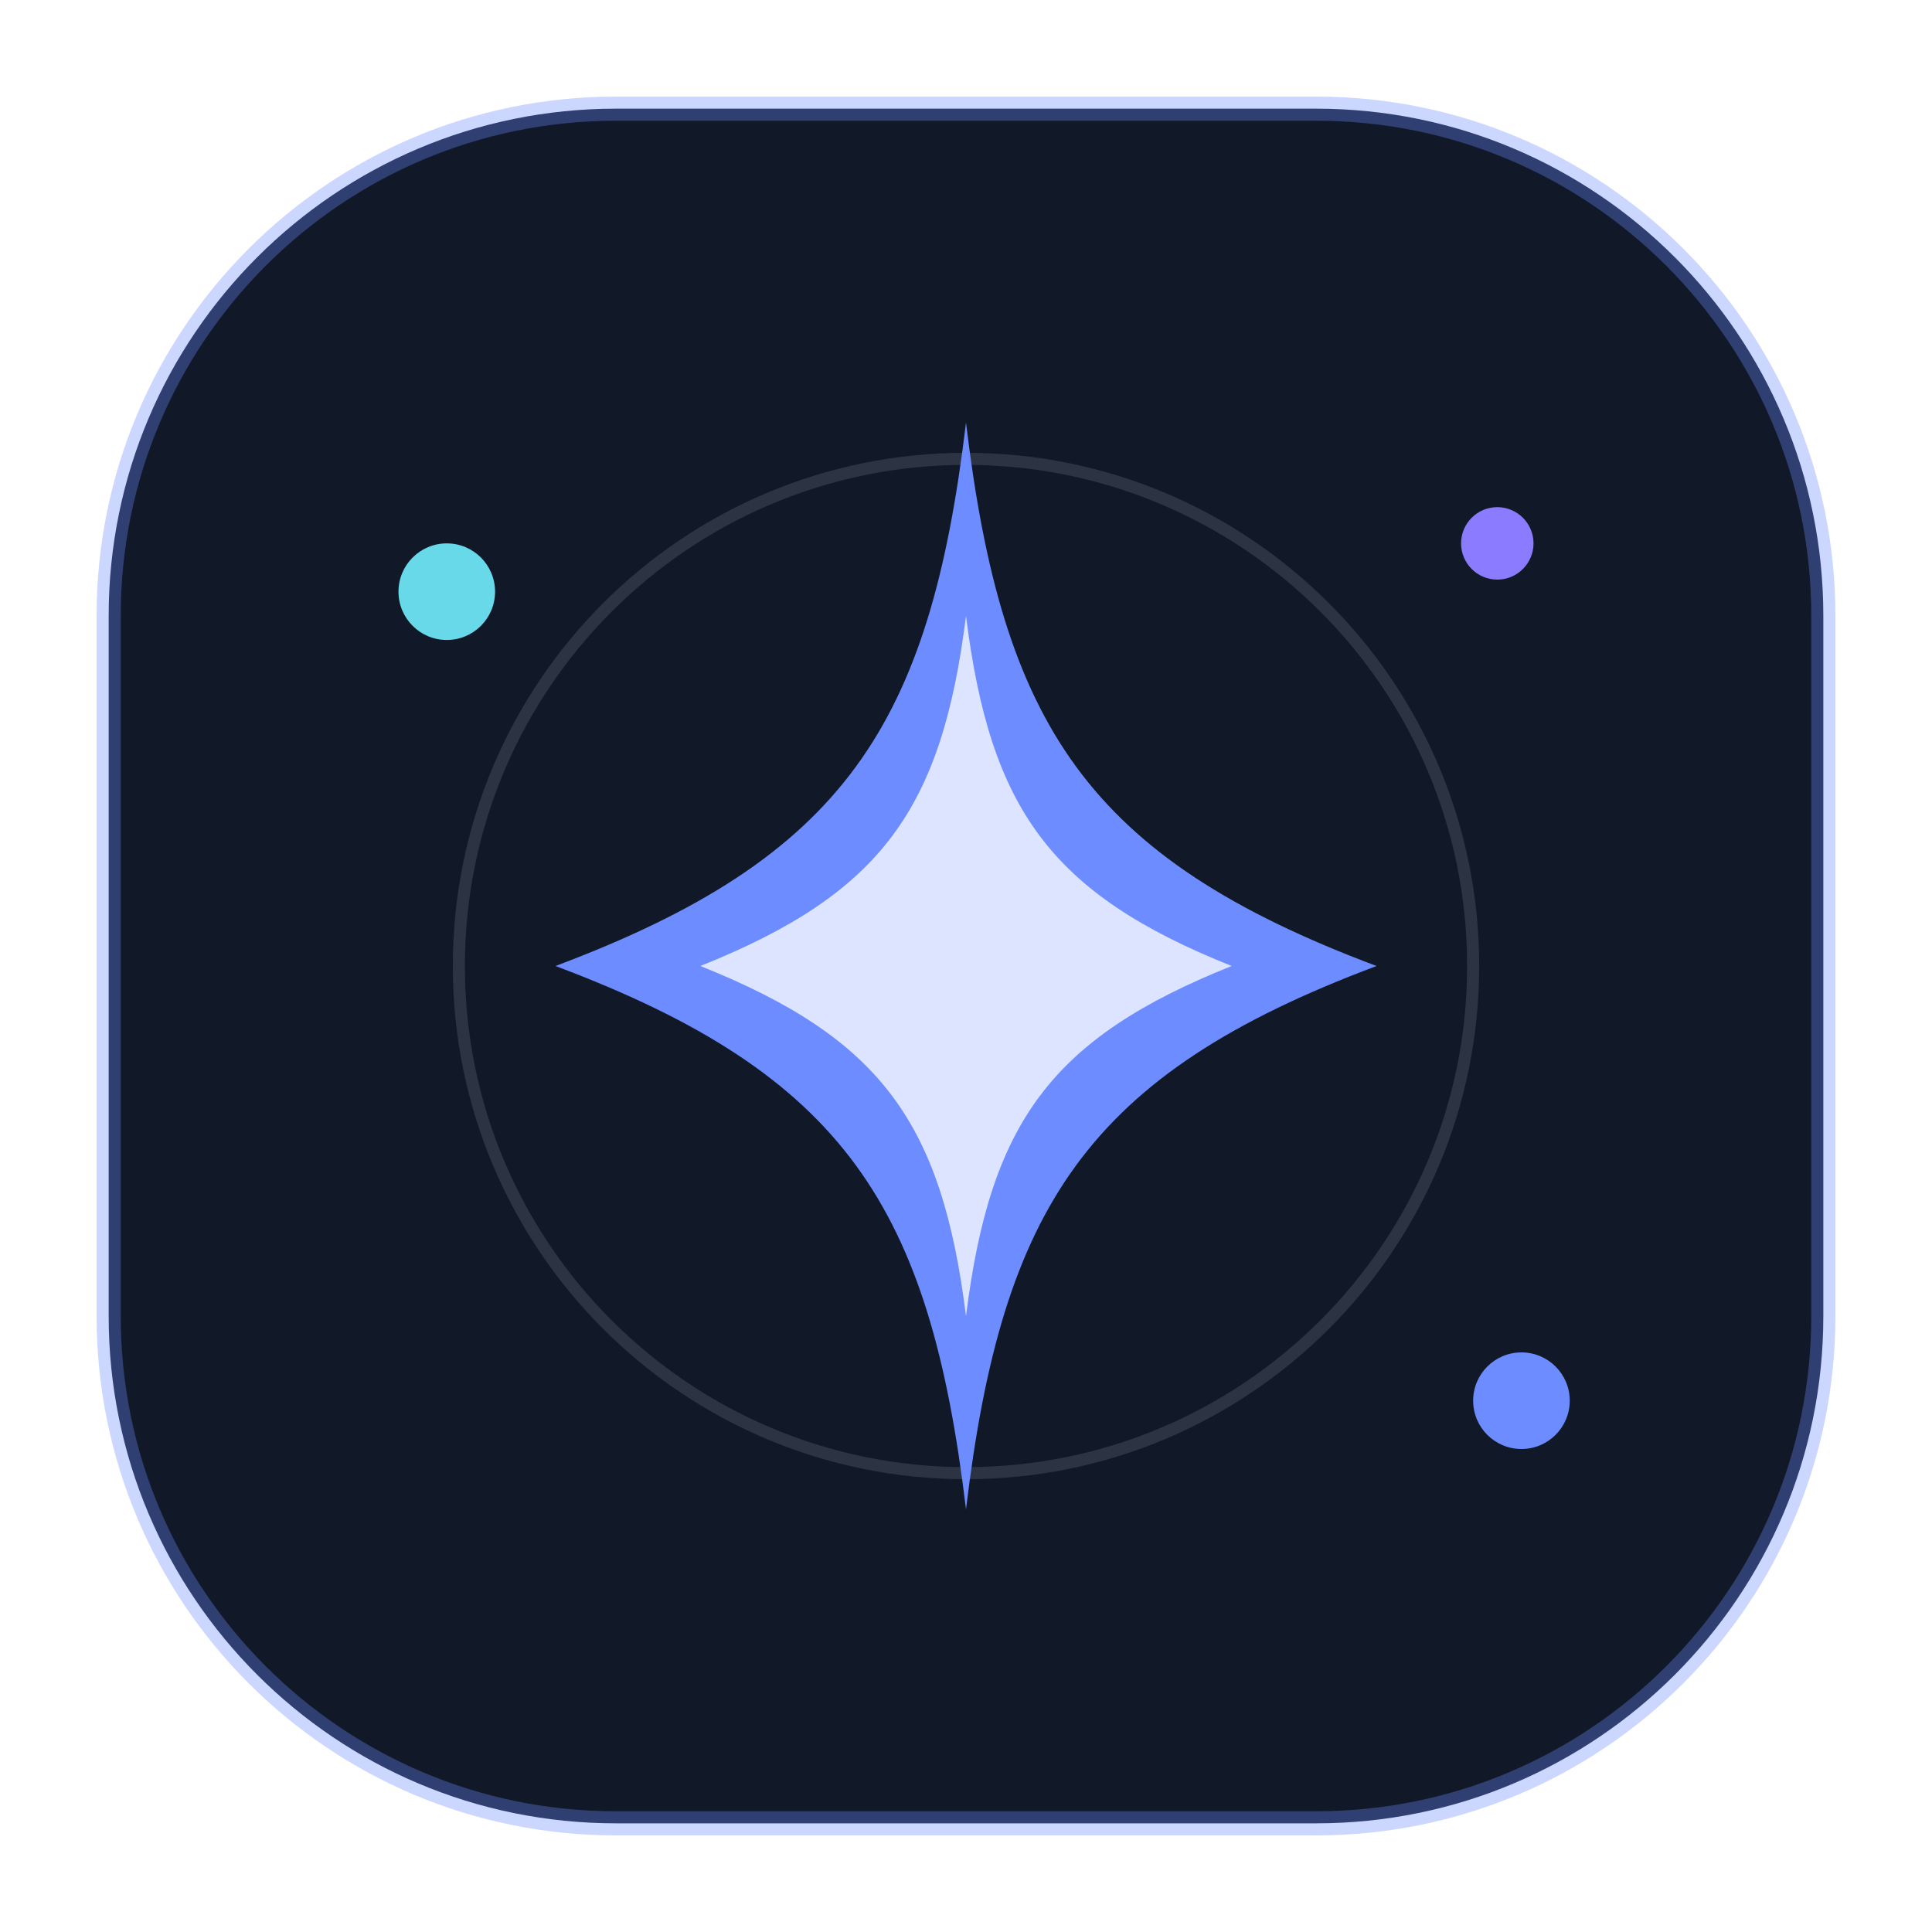
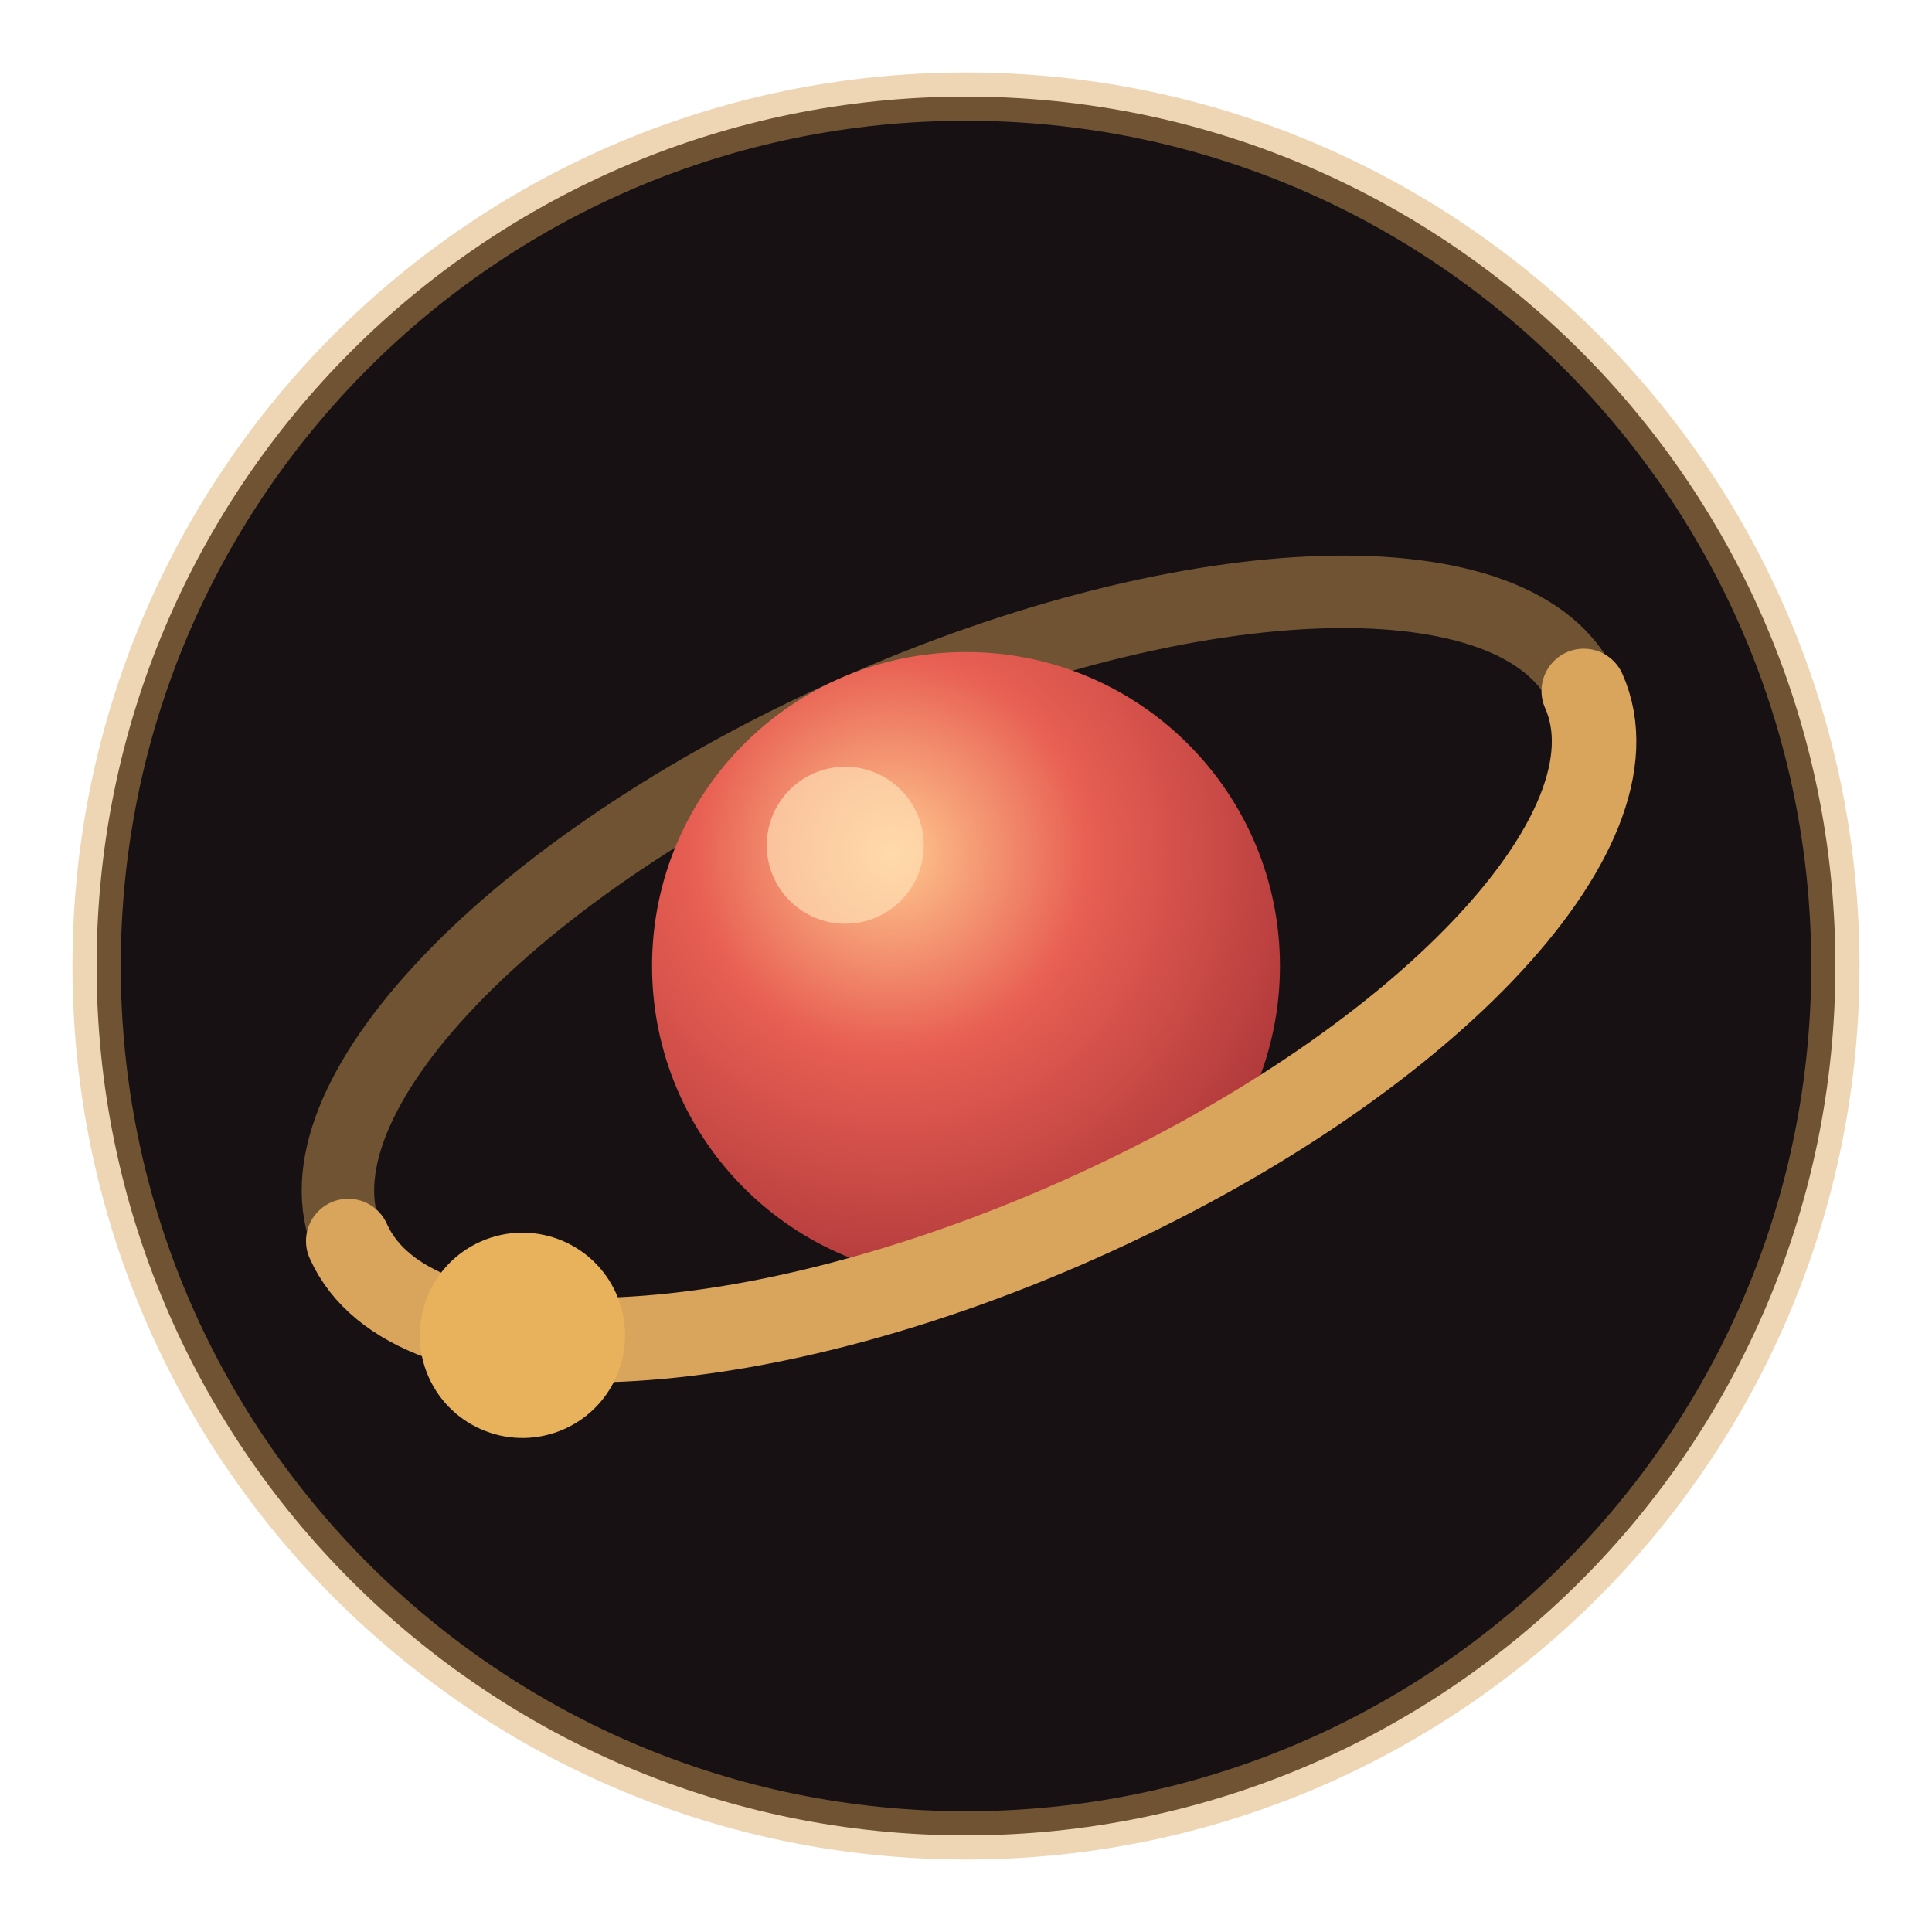
- <svg xmlns="http://www.w3.org/2000/svg" viewBox="0 0 160 160" fill="none" role="img" aria-labelledby="title desc">
-   <rect x="9" y="9" width="142" height="142" rx="42" fill="#111827" stroke="#6C8CFF" stroke-opacity=".34" stroke-width="2" />
-   <circle cx="80" cy="80" r="42" stroke="#A9B2C3" stroke-opacity=".18" />
-   <path d="M80 35c3 25 10 36 34 45-24 9-31 20-34 45-3-25-10-36-34-45 24-9 31-20 34-45Z" fill="#6C8CFF" />
-   <path d="M80 51c2 16 7 23 22 29-15 6-20 13-22 29-2-16-7-23-22-29 15-6 20-13 22-29Z" fill="#F5F7FF" fill-opacity=".82" />
-   <circle cx="37" cy="49" r="4" fill="#67D9E8" />
-   <circle cx="124" cy="45" r="3" fill="#8B7CFF" />
-   <circle cx="126" cy="116" r="4" fill="#6C8CFF" />
+ <svg xmlns="http://www.w3.org/2000/svg" viewBox="0 0 160 160" fill="none" role="img" aria-label="SPARTA AI">
+   <defs>
+     <radialGradient id="fvCore" cx="38%" cy="32%" r="75%">
+       <stop offset="0%" stop-color="#FFC98F" />
+       <stop offset="42%" stop-color="#E85F53" />
+       <stop offset="100%" stop-color="#A93438" />
+     </radialGradient>
+   </defs>
+   <circle cx="80" cy="80" r="72" fill="#181113" stroke="#D9A45B" stroke-opacity=".45" stroke-width="4" />
+   <g transform="rotate(-24 80 80)">
+     <path d="M24 80a56 23 0 0 1 112 0" stroke="#D9A45B" stroke-opacity=".45" stroke-width="6" stroke-linecap="round" />
+   </g>
+   <circle cx="80" cy="80" r="26" fill="url(#fvCore)" />
+   <circle cx="70" cy="70" r="6.5" fill="#FFE3B8" fill-opacity=".65" />
+   <g transform="rotate(-24 80 80)">
+     <path d="M136 80a56 23 0 0 1-112 0" stroke="#D9A45B" stroke-width="7" stroke-linecap="round" />
+     <circle cx="34" cy="93" r="8.5" fill="#E8B25C" />
+   </g>
</svg>
